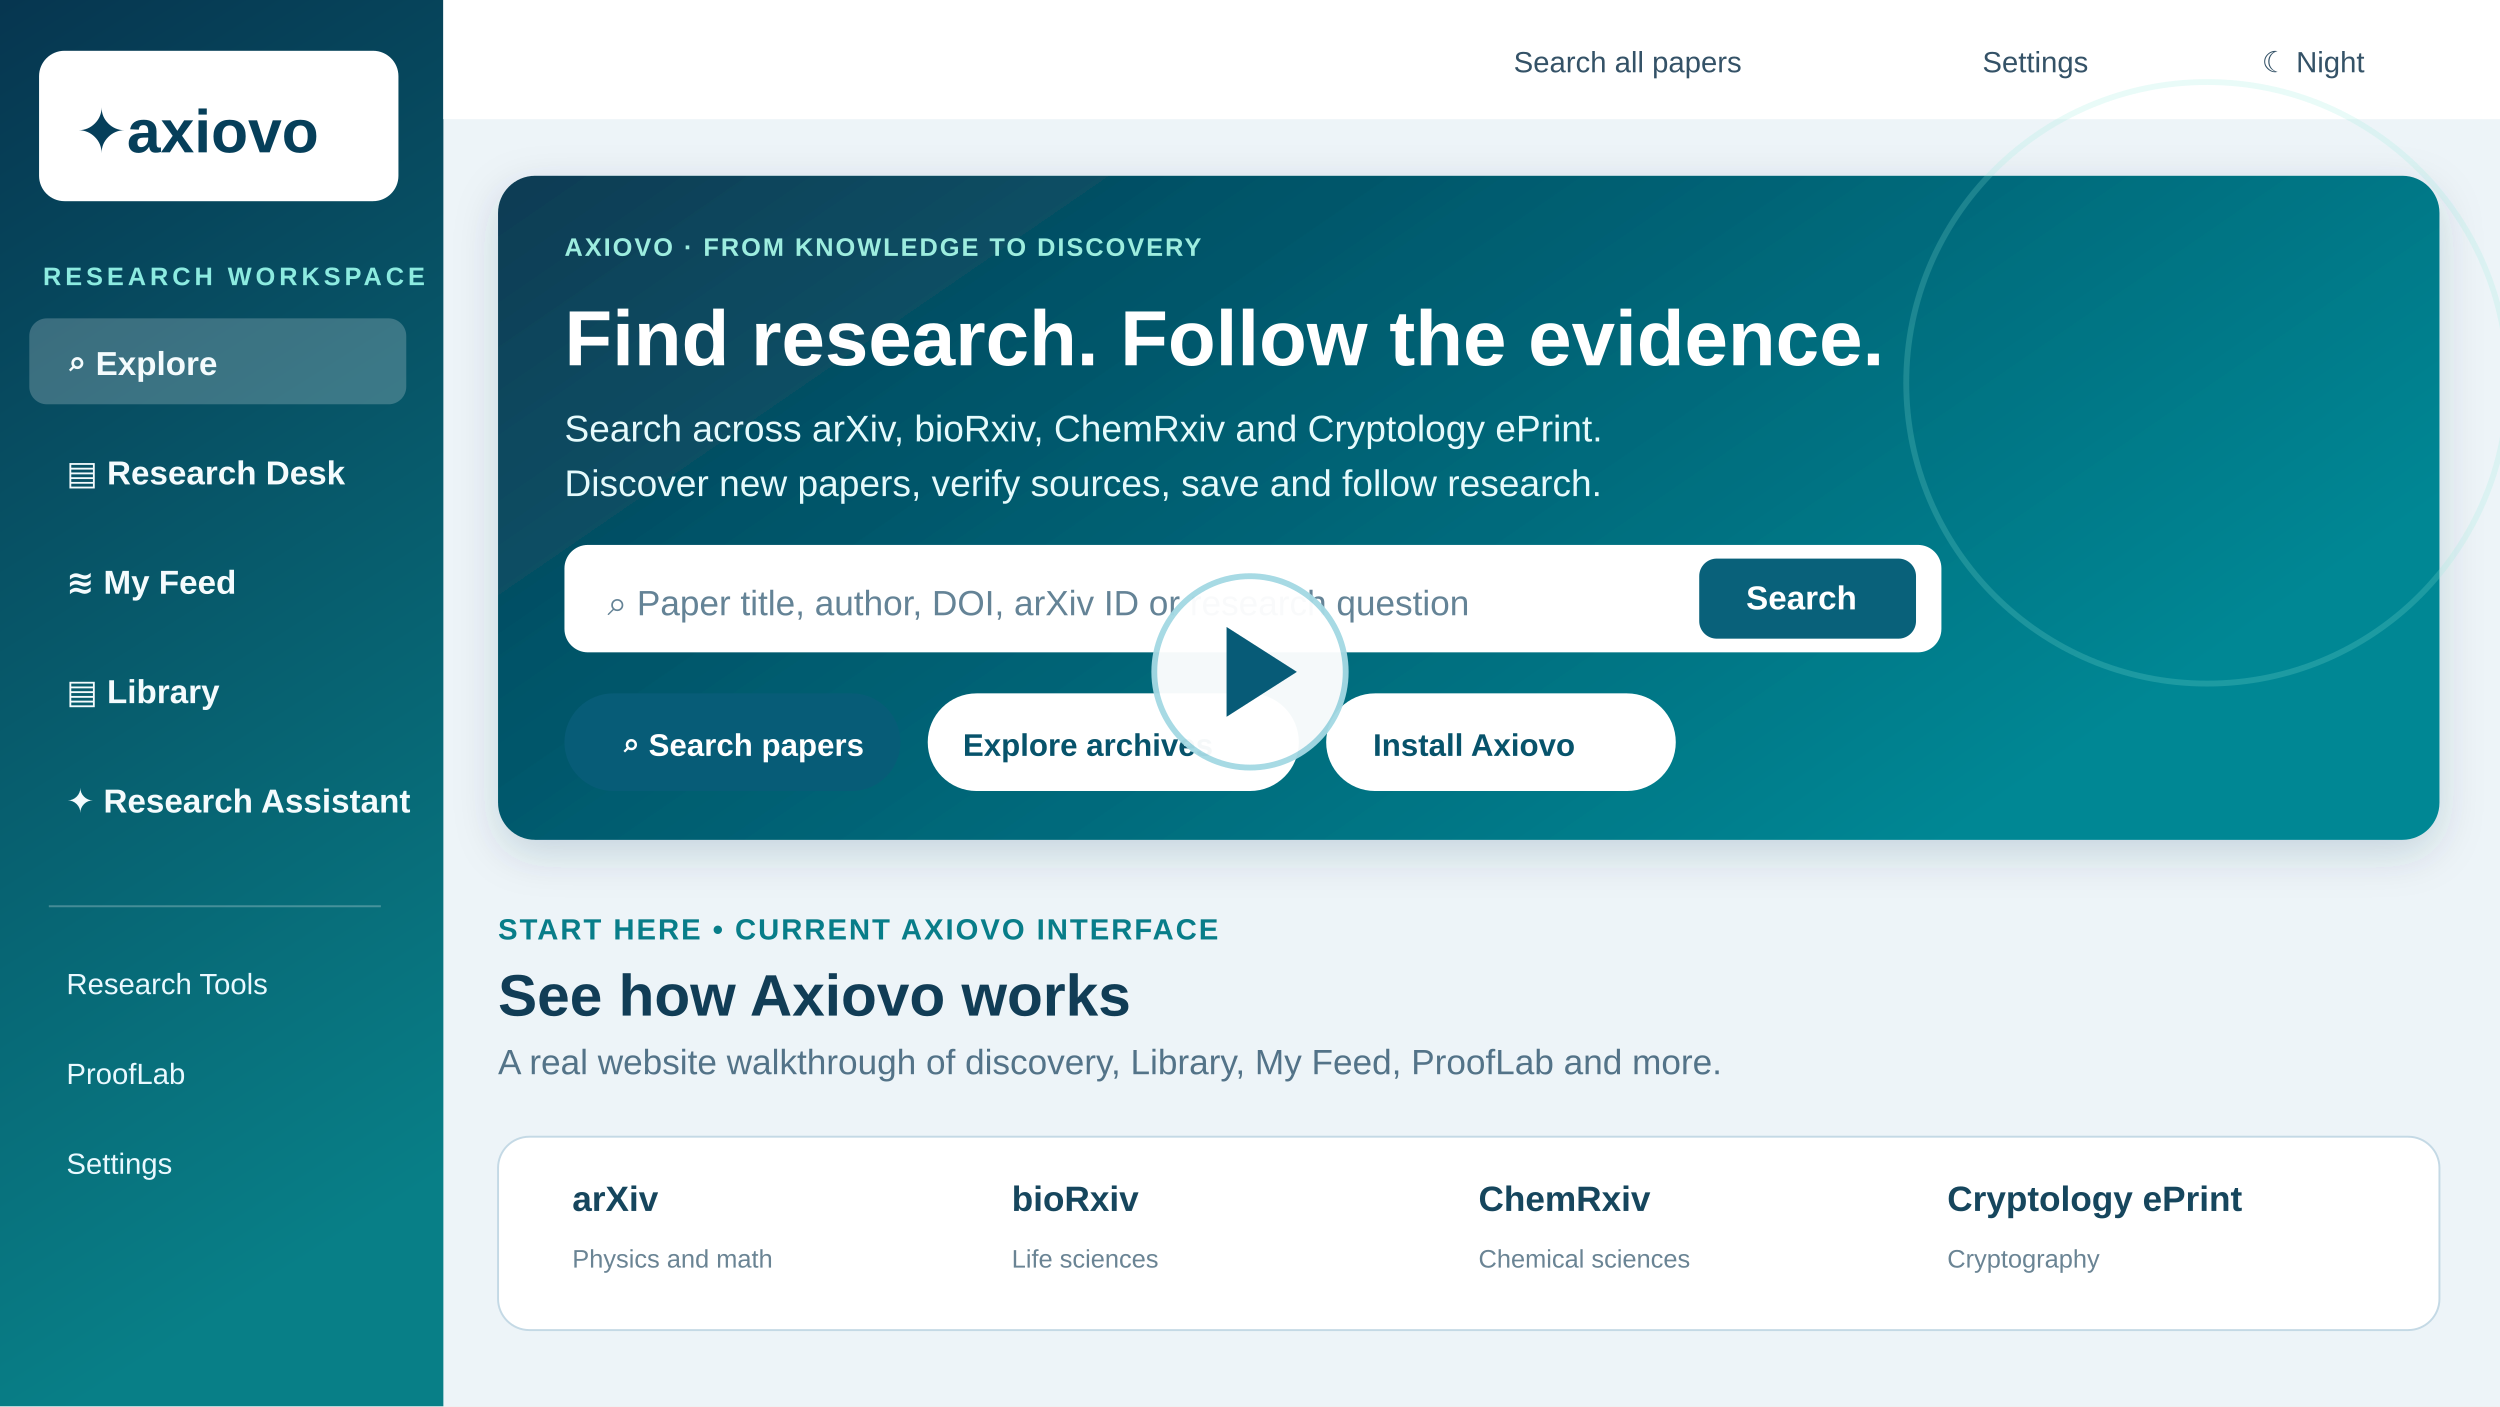
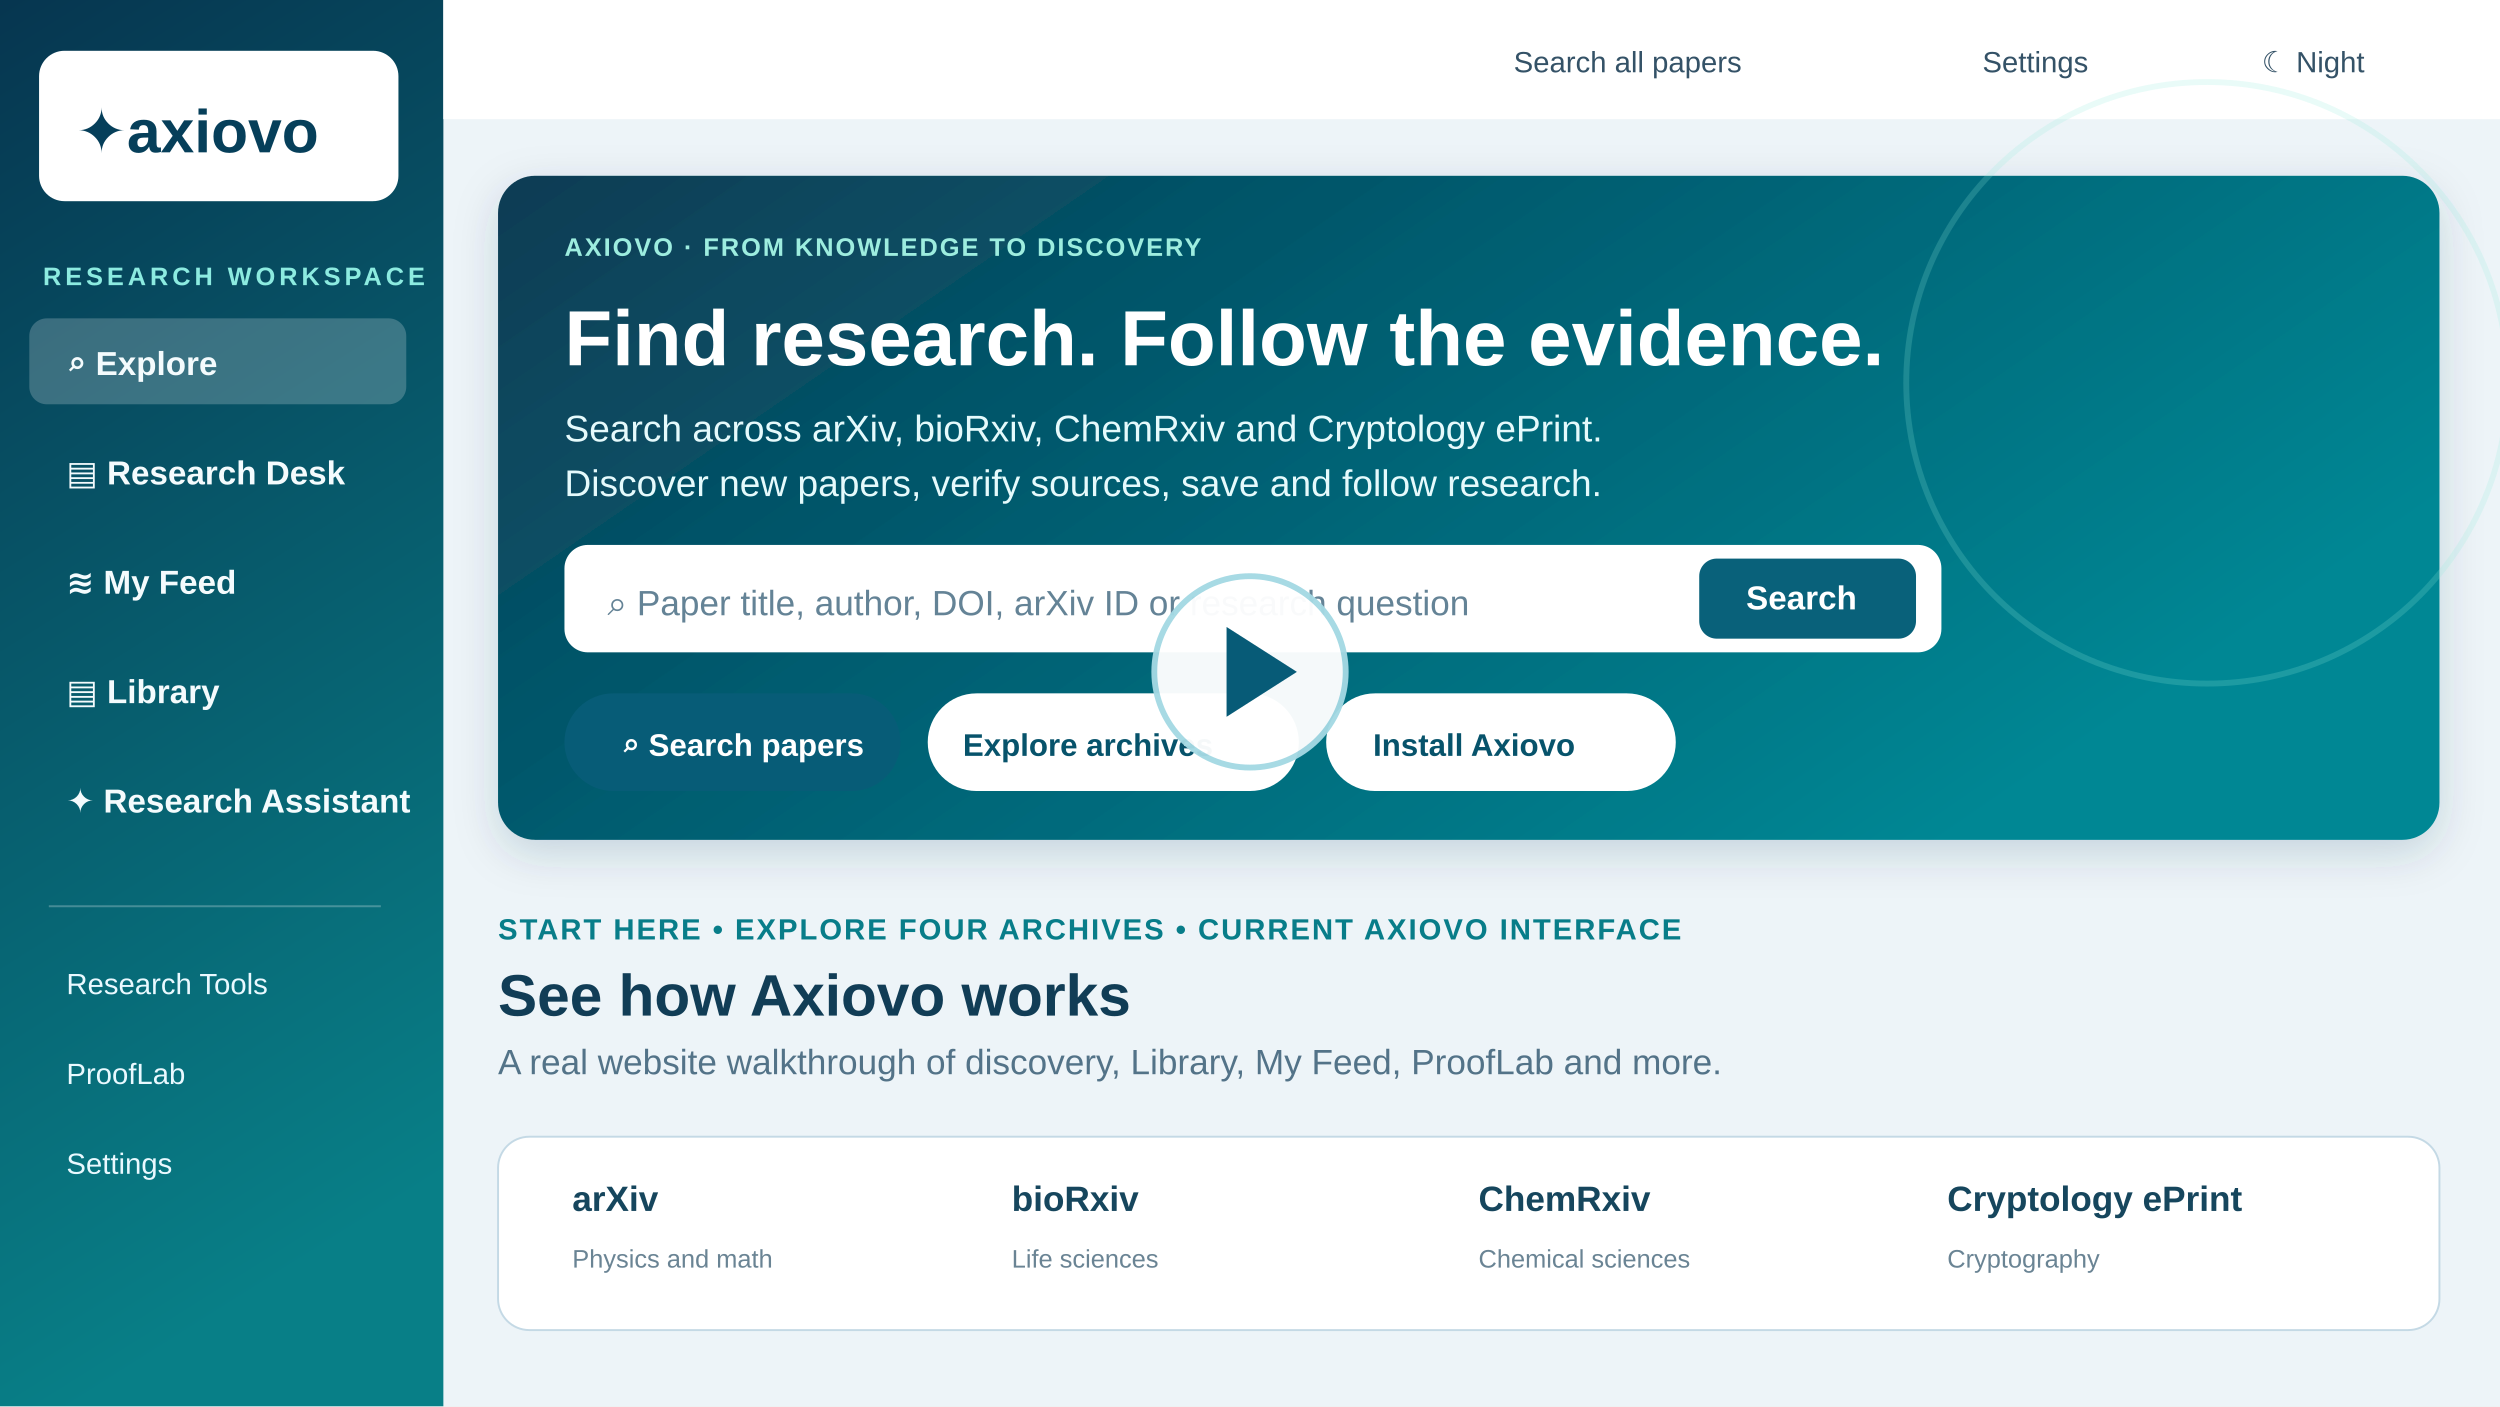
<svg xmlns="http://www.w3.org/2000/svg" width="1280" height="720" viewBox="0 0 1280 720" role="img" aria-label="Preview of the current Axiovo homepage with teal navigation, research search hero, and four archive cards">
  <defs>
    <linearGradient id="nav" x1="0" y1="0" x2=".2" y2="1">
      <stop stop-color="#063650" />
      <stop offset="1" stop-color="#087f87" />
    </linearGradient>
    <linearGradient id="hero" x1="0" y1="0" x2="1" y2=".5">
      <stop stop-color="#073c54" />
      <stop offset="1" stop-color="#058794" />
    </linearGradient>
    <filter id="shadow" x="-10%" y="-10%" width="120%" height="130%">
      <feDropShadow dx="0" dy="7" stdDeviation="11" flood-color="#113f57" flood-opacity=".17" />
    </filter>
  </defs>
  <rect width="1280" height="720" fill="#edf4f8" />
  <rect width="227" height="720" fill="url(#nav)" />
  <rect x="20" y="26" width="184" height="77" rx="13" fill="#fff" />
  <text x="39" y="78" fill="#063f5a" font-family="Arial,sans-serif" font-size="31" font-weight="bold">✦axiovo</text>
  <text x="22" y="146" fill="#8cebe0" font-family="Arial,sans-serif" font-size="13" font-weight="bold" letter-spacing="2">RESEARCH WORKSPACE</text>
  <rect x="15" y="163" width="193" height="44" rx="9" fill="#ffffff35" />
  <g fill="#f4fbfd" font-family="Arial,sans-serif" font-size="17" font-weight="bold">
    <text x="34" y="192">⌕   Explore</text>
    <text x="34" y="248">▤   Research Desk</text>
    <text x="34" y="304">≋   My Feed</text>
    <text x="34" y="360">▤   Library</text>
    <text x="34" y="416">✦   Research Assistant</text>
  </g>
  <path d="M25 464h170" stroke="#ffffff40" />
  <g fill="#e9f9ff" font-family="Arial,sans-serif" font-size="15">
    <text x="34" y="509">Research Tools</text>
    <text x="34" y="555">ProofLab</text>
    <text x="34" y="601">Settings</text>
  </g>
  <rect x="227" y="0" width="1053" height="61" fill="#fff" />
  <g fill="#345267" font-family="Arial,sans-serif" font-size="15">
    <text x="775" y="37">Search all papers</text>
    <text x="1015" y="37">Settings</text>
    <text x="1158" y="37">☾ Night</text>
  </g>
  <rect x="255" y="90" width="994" height="340" rx="19" fill="url(#hero)" filter="url(#shadow)" />
  <circle cx="1130" cy="196" r="154" fill="none" stroke="#91ece0" stroke-opacity=".2" stroke-width="3" />
  <text x="289" y="131" fill="#9deddf" font-family="Arial,sans-serif" font-size="13" font-weight="bold" letter-spacing="1">AXIOVO · FROM KNOWLEDGE TO DISCOVERY</text>
  <text x="289" y="187" fill="#fff" font-family="Arial,sans-serif" font-size="40" font-weight="bold">Find research. Follow the evidence.</text>
  <text x="289" y="226" fill="#e5fafc" font-family="Arial,sans-serif" font-size="19">Search across arXiv, bioRxiv, ChemRxiv and Cryptology ePrint.</text>
  <text x="289" y="254" fill="#e5fafc" font-family="Arial,sans-serif" font-size="19">Discover new papers, verify sources, save and follow research.</text>
  <rect x="289" y="279" width="705" height="55" rx="12" fill="#fff" />
  <text x="311" y="315" fill="#648396" font-family="Arial,sans-serif" font-size="18">⌕   Paper title, author, DOI, arXiv ID or research question</text>
  <rect x="870" y="286" width="111" height="41" rx="9" fill="#09617a" />
  <text x="894" y="312" fill="#fff" font-family="Arial,sans-serif" font-size="17" font-weight="bold">Search</text>
  <rect x="289" y="355" width="172" height="50" rx="25" fill="#075c77" />
  <rect x="475" y="355" width="190" height="50" rx="25" fill="#fff" />
  <rect x="679" y="355" width="179" height="50" rx="25" fill="#fff" />
  <g font-family="Arial,sans-serif" font-size="16" font-weight="bold">
    <text x="318" y="387" fill="#fff">⌕ Search papers</text>
    <text x="493" y="387" fill="#07536b">Explore archives</text>
    <text x="703" y="387" fill="#07536b">Install Axiovo</text>
  </g>
-   <text x="255" y="481" font-family="Arial,sans-serif" font-weight="bold" font-size="15" fill="#087d89" letter-spacing="1">START HERE   •   CURRENT AXIOVO INTERFACE</text>
+   <text x="255" y="481" font-family="Arial,sans-serif" font-weight="bold" font-size="15" fill="#087d89" letter-spacing="1">START HERE   •   EXPLORE FOUR ARCHIVES   •   CURRENT AXIOVO INTERFACE</text>
  <text x="255" y="520" font-family="Arial,sans-serif" font-weight="bold" font-size="30" fill="#113d56">See how Axiovo works</text>
  <text x="255" y="550" font-family="Arial,sans-serif" font-size="18" fill="#537388">A real website walkthrough of discovery, Library, My Feed, ProofLab and more.</text>
  <rect x="255" y="582" width="994" height="99" rx="16" fill="#fff" stroke="#c4d9e5" />
  <g font-family="Arial,sans-serif" font-size="18" font-weight="bold">
    <text x="293" y="620" fill="#16465d">arXiv</text>
    <text x="518" y="620" fill="#16465d">bioRxiv</text>
    <text x="757" y="620" fill="#16465d">ChemRxiv</text>
    <text x="997" y="620" fill="#16465d">Cryptology ePrint</text>
  </g>
  <g font-family="Arial,sans-serif" font-size="13" fill="#6a8494">
    <text x="293" y="649">Physics and math</text>
    <text x="518" y="649">Life sciences</text>
    <text x="757" y="649">Chemical sciences</text>
    <text x="997" y="649">Cryptography</text>
  </g>
  <circle cx="640" cy="344" r="49" fill="#fff" opacity=".96" stroke="#a3d8e3" stroke-width="3" />
  <path d="M628 321l36 23-36 23z" fill="#075b77" />
</svg>
